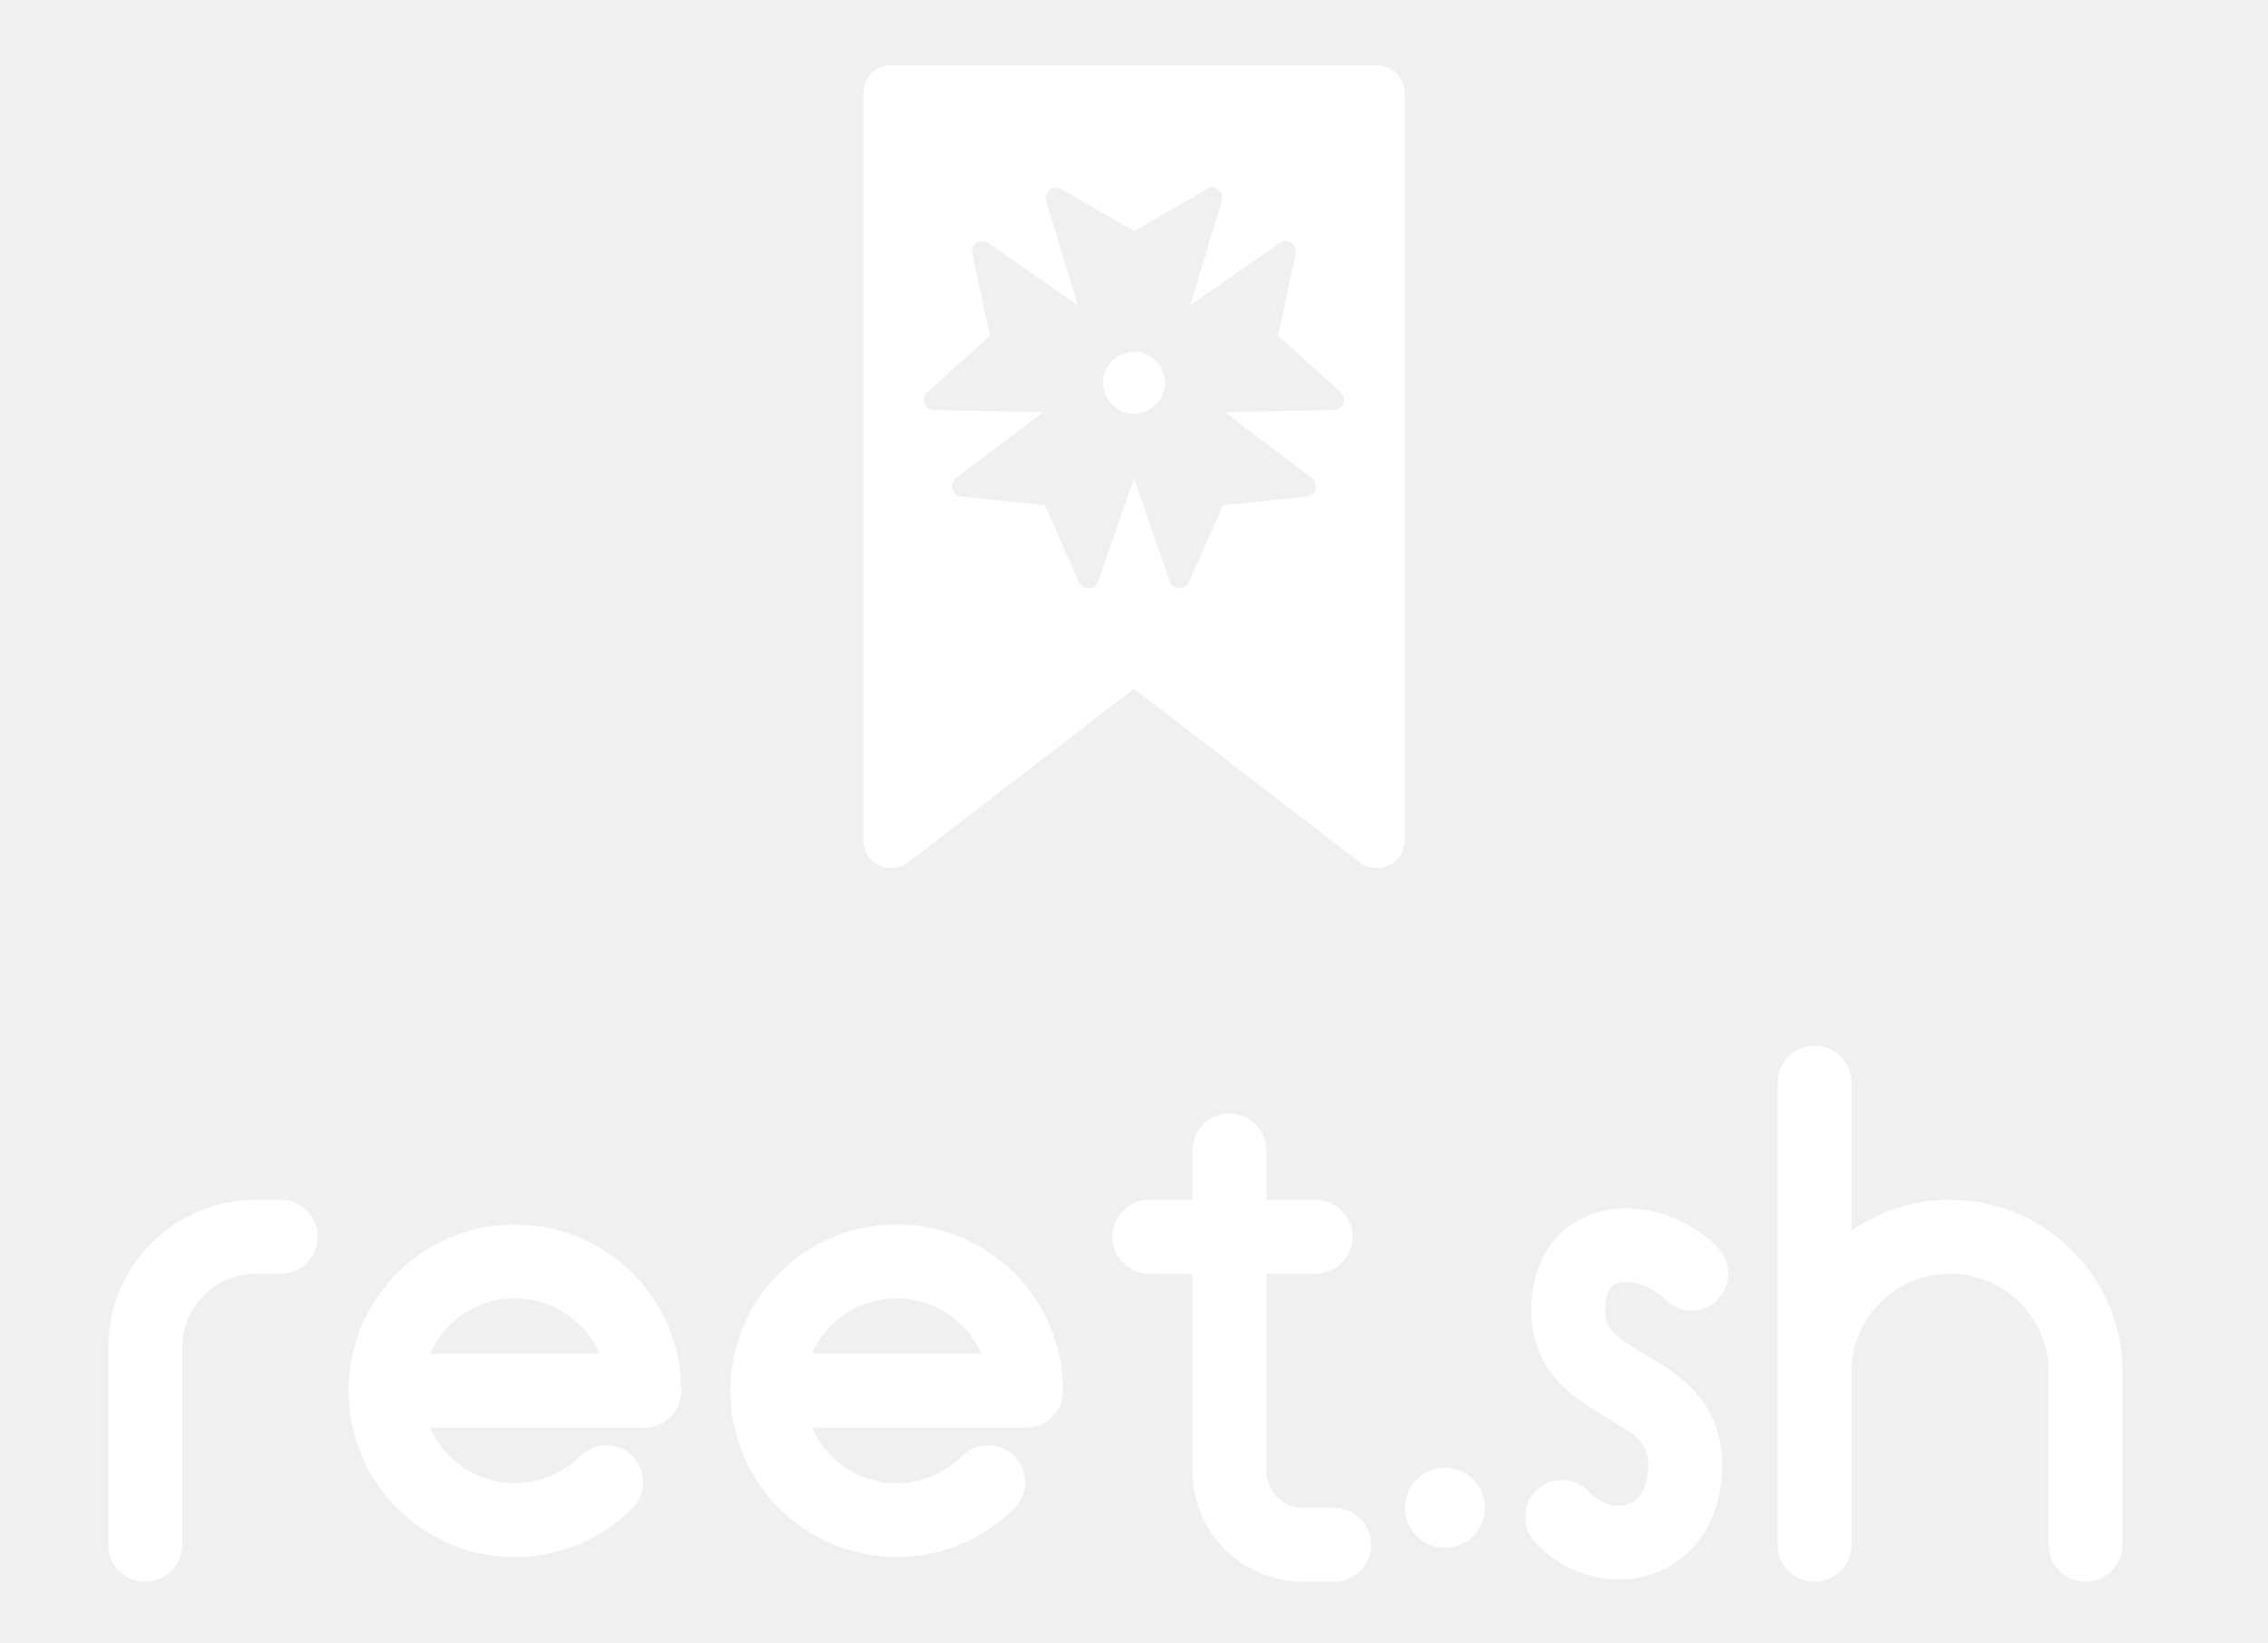
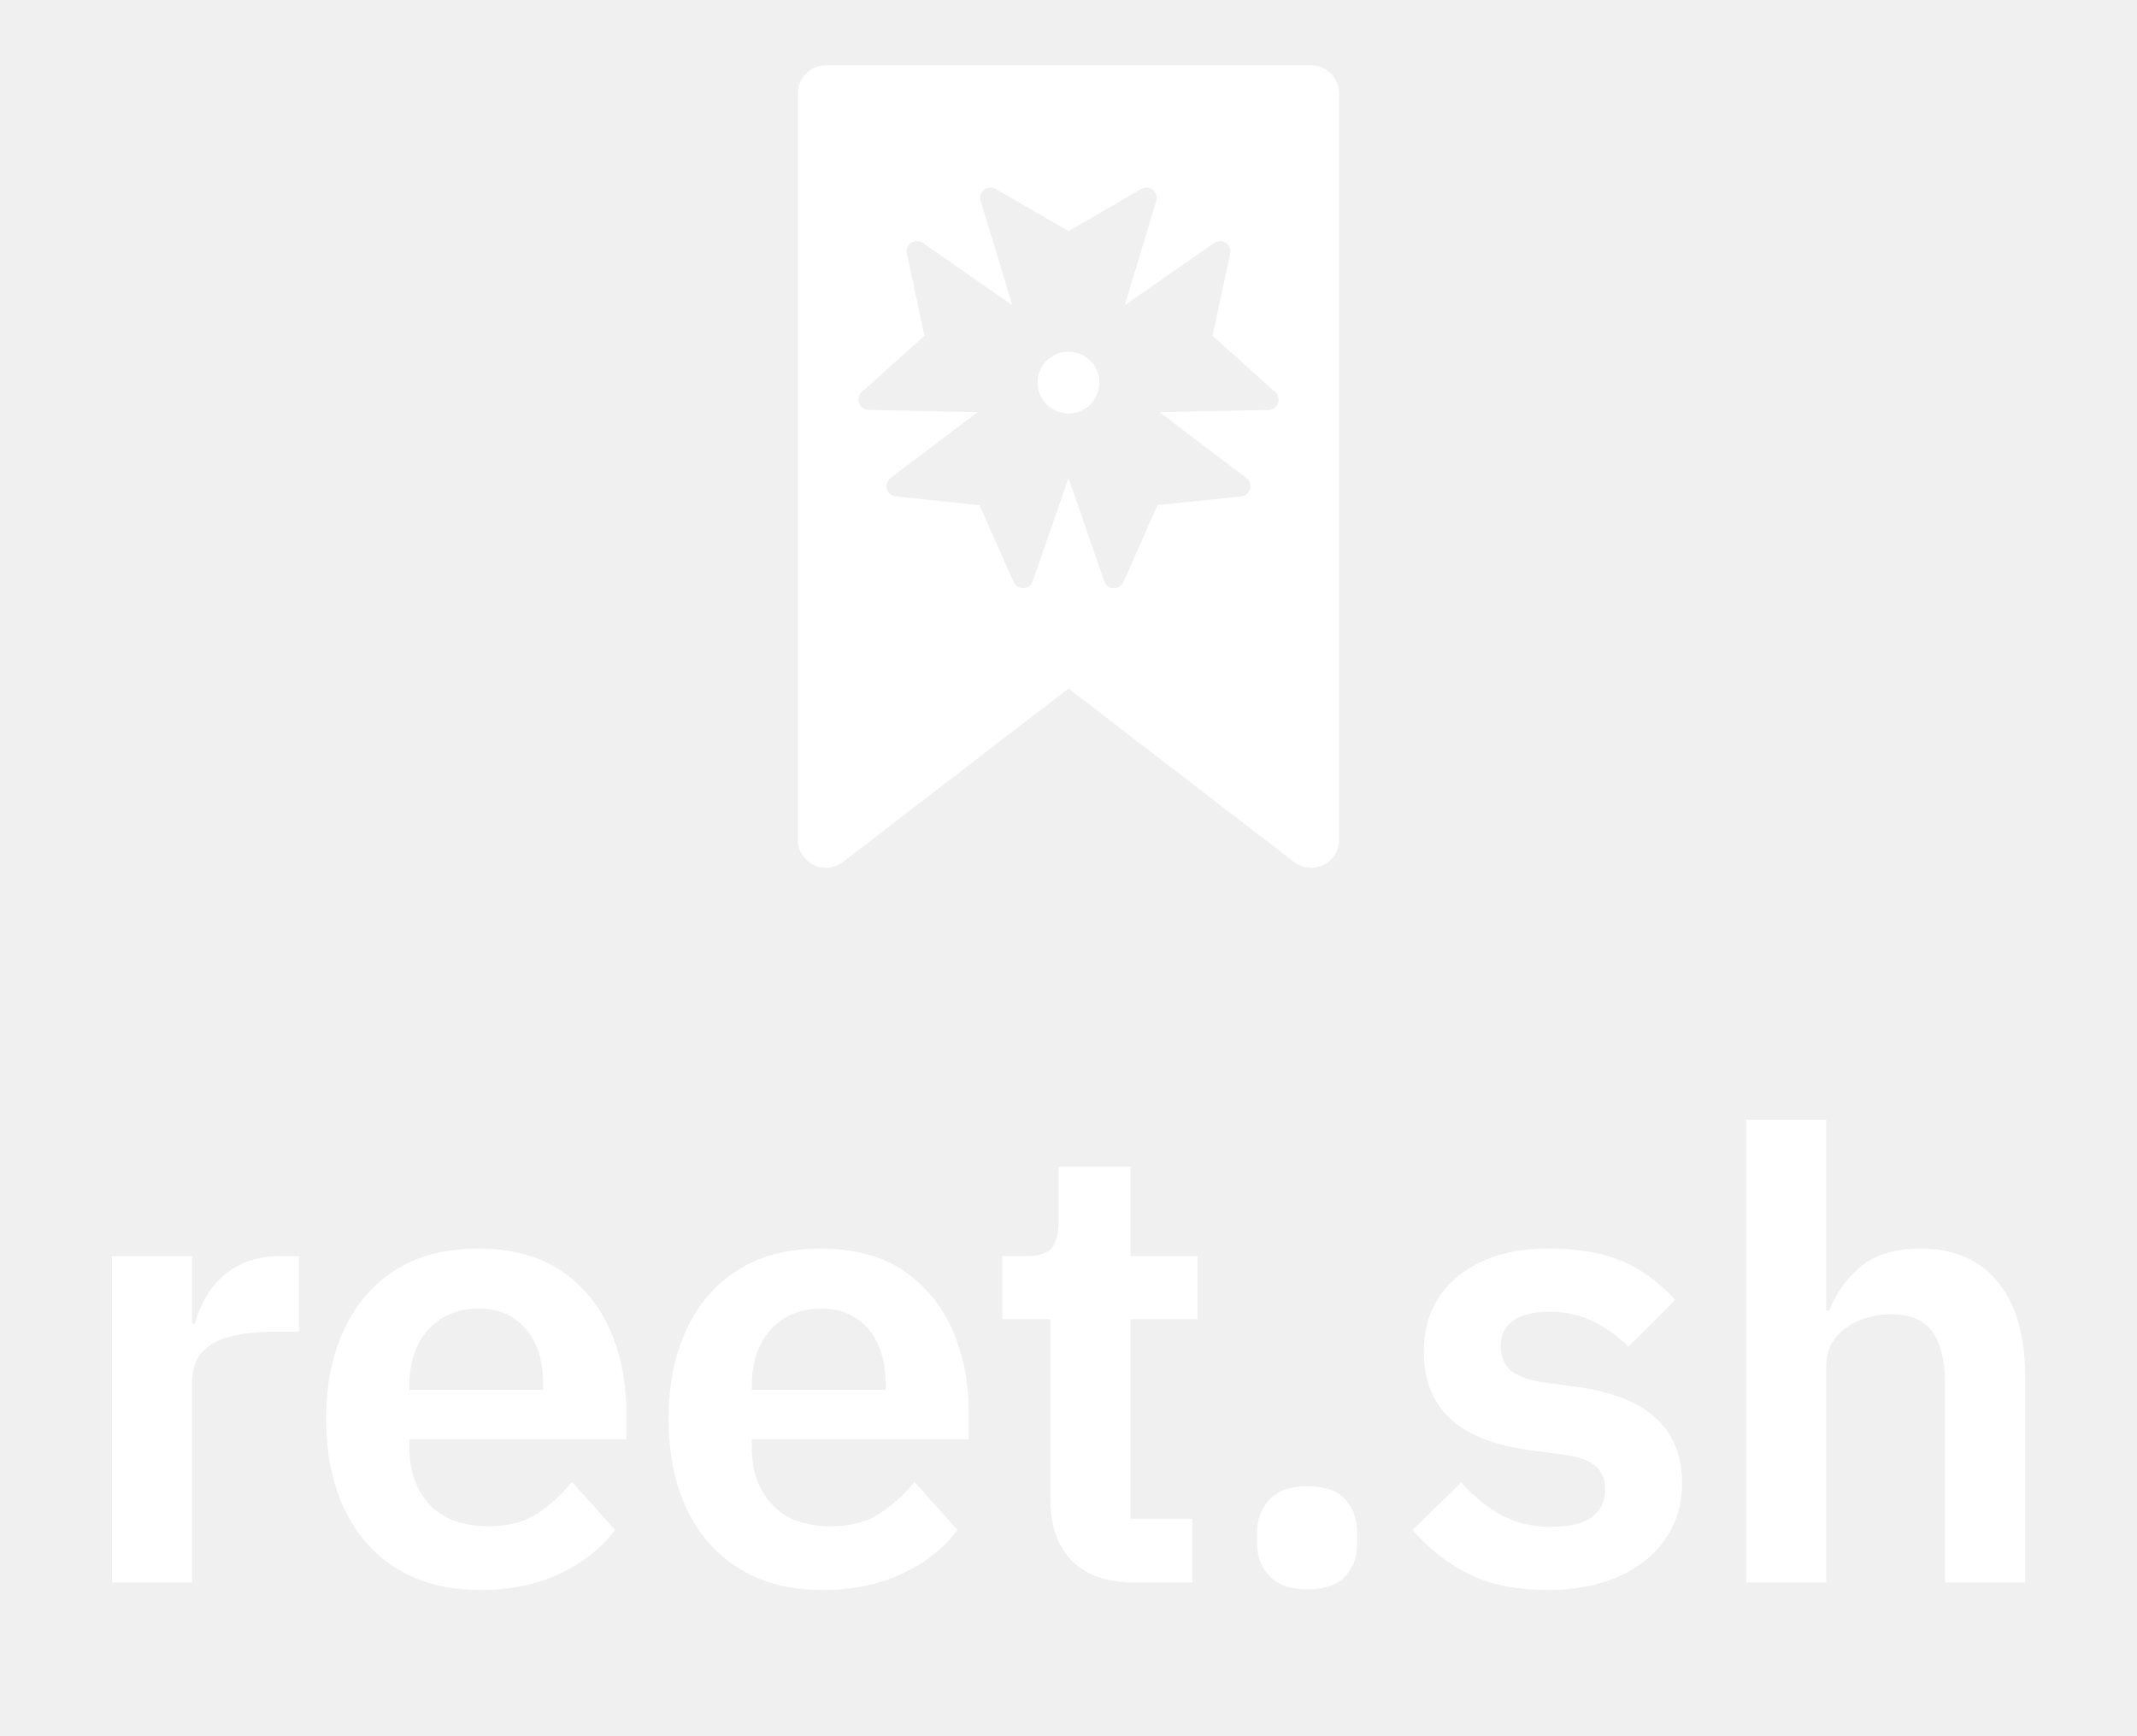
- <svg xmlns="http://www.w3.org/2000/svg" viewBox="0 0 243 176" role="img" aria-labelledby="t d">
-   <g id="icon" transform="translate(71.5,0)">
+ <svg xmlns="http://www.w3.org/2000/svg" viewBox="0 0 229 186" role="img" aria-labelledby="t d">
+   <g id="icon" transform="translate(64.5,0)">
    <mask id="rose-mono-light">
      <rect width="100" height="100" fill="#fff" />
      <g transform="translate(50,41) scale(0.44)">
        <path d="M-9,-12H9L19,-45L0,-34L-19,-45Z" transform="rotate(0)" fill="#000" stroke="#000" stroke-width="5" stroke-linejoin="round" />
        <path d="M-9,-12H9L19,-45L0,-34L-19,-45Z" transform="rotate(72)" fill="#000" stroke="#000" stroke-width="5" stroke-linejoin="round" />
        <path d="M-9,-12H9L19,-45L0,-34L-19,-45Z" transform="rotate(144)" fill="#000" stroke="#000" stroke-width="5" stroke-linejoin="round" />
        <path d="M-9,-12H9L19,-45L0,-34L-19,-45Z" transform="rotate(216)" fill="#000" stroke="#000" stroke-width="5" stroke-linejoin="round" />
        <path d="M-9,-12H9L19,-45L0,-34L-19,-45Z" transform="rotate(288)" fill="#000" stroke="#000" stroke-width="5" stroke-linejoin="round" />
        <circle r="13" fill="#000" />
        <circle r="7.5" fill="#fff" />
      </g>
    </mask>
    <path mask="url(#rose-mono-light)" fill="#ffffff" stroke="#ffffff" stroke-width="6" stroke-linejoin="round" d="M24,10H76V90L50,70L24,90Z" />
    <circle cx="50" cy="41" r="3.3" fill="#ffffff" />
  </g>
-   <g transform="translate(11.6,116) scale(0.33)">
-     <g id="wordmark" fill="none" stroke-width="24" stroke-linecap="round" stroke-linejoin="round">
-       <path stroke="#ffffff" d="M12,150V86A36,36 0 0 1 48,50H56 M90,100H174A42,42 0 1 0 161.7,129.7 M214,100H298A42,42 0 1 0 285.7,129.7 M364,22V126A24,24 0 0 0 388,150H398 M338,50H392" />
-       <circle fill="#ffffff" cx="434" cy="138" r="13" />
-       <path stroke="#ffffff" d="M514,62C502,49 474,47 474,74C474,101 512,96 512,124C512,151 486,156 472,141 M554,0V150M554,94A44,44 0 0 1 642,94V150" />
+   <g transform="translate(12.00,120) scale(0.3498)">
+     <g id="wordmark">
+       <path fill="#ffffff" d="M24.52 141.76H0V41.76H24.52V62.45H25.48Q26.82 57.09 29.98 52.39Q33.14 47.7 38.6 44.73Q44.06 41.76 51.92 41.76H57.28V64.94H49.62Q41.38 64.94 35.73 66.57Q30.08 68.2 27.3 71.55Q24.52 74.9 24.52 80.46Z M112.75 144.06Q98 144.06 87.46 137.64Q76.93 131.23 71.28 119.44Q65.62 107.66 65.62 91.57Q65.62 75.86 71.18 64.08Q76.74 52.3 87.08 45.88Q97.43 39.46 111.98 39.46Q127.69 39.46 137.75 46.36Q147.81 53.26 152.69 64.66Q157.58 76.05 157.58 89.85V97.89H91.1V100.38Q91.1 111.11 97.23 117.82Q103.36 124.52 115.43 124.52Q124.44 124.52 130.38 120.59Q136.31 116.67 140.91 110.92L154.13 125.67Q148 133.91 137.37 138.98Q126.74 144.06 112.75 144.06ZM112.37 57.85Q105.85 57.85 101.07 60.82Q96.28 63.79 93.69 69.06Q91.1 74.33 91.1 81.23V82.76H132.1V81.03Q132.1 73.95 129.8 68.87Q127.5 63.79 123.1 60.82Q118.69 57.85 112.37 57.85Z M217.65 144.06Q202.9 144.06 192.36 137.64Q181.82 131.23 176.17 119.44Q170.52 107.66 170.52 91.57Q170.52 75.86 176.08 64.08Q181.63 52.3 191.98 45.88Q202.32 39.46 216.88 39.46Q232.59 39.46 242.65 46.36Q252.7 53.26 257.59 64.66Q262.48 76.05 262.48 89.85V97.89H196V100.38Q196 111.11 202.13 117.82Q208.26 124.52 220.33 124.52Q229.33 124.52 235.27 120.59Q241.21 116.67 245.81 110.92L259.03 125.67Q252.9 133.91 242.26 138.98Q231.63 144.06 217.65 144.06ZM217.26 57.85Q210.75 57.85 205.96 60.82Q201.17 63.79 198.59 69.06Q196 74.33 196 81.23V82.76H237V81.03Q237 73.95 234.7 68.87Q232.4 63.79 227.99 60.82Q223.59 57.85 217.26 57.85Z M330.97 141.76H313.35Q300.7 141.76 294.1 135.15Q287.49 128.54 287.49 116.28V61.11H272.74V41.76H280.4Q285.95 41.76 287.97 39.18Q289.98 36.59 289.98 31.42V14.37H312.01V41.76H332.51V61.11H312.01V122.22H330.97Z" />
+       <path fill="#ffffff" d="M366.14 143.87Q358.48 143.87 354.64 139.85Q350.81 135.82 350.81 129.89V126.44Q350.81 120.31 354.64 116.28Q358.48 112.26 366.14 112.26Q374.18 112.26 377.82 116.28Q381.46 120.31 381.46 126.44V129.89Q381.46 135.82 377.82 139.85Q374.18 143.87 366.14 143.87Z M439.81 144.06Q425.44 144.06 415.67 139.18Q405.9 134.29 398.43 125.67L413.37 111.11Q418.93 117.43 425.54 121.07Q432.15 124.71 440.77 124.71Q449.58 124.71 453.51 121.65Q457.43 118.58 457.43 113.22Q457.43 108.81 454.66 106.23Q451.88 103.64 445.17 102.68L435.21 101.34Q424.48 100 417.01 96.36Q409.54 92.72 405.71 86.4Q401.88 80.08 401.88 71.07Q401.88 56.51 412.32 47.99Q422.76 39.46 439.81 39.46Q449.58 39.46 456.57 41.28Q463.56 43.1 468.93 46.65Q474.29 50.19 478.89 55.17L464.52 69.54Q460.11 64.94 453.98 61.88Q447.85 58.81 440.57 58.81Q432.91 58.81 429.18 61.59Q425.44 64.37 425.44 69.16Q425.44 74.14 428.41 76.72Q431.38 79.31 438.47 80.46L448.62 81.8Q465.1 84.1 473.05 91.48Q481 98.85 481 111.3Q481 120.88 475.92 128.35Q470.84 135.82 461.55 139.94Q452.26 144.06 439.81 144.06Z M500.64 141.76V0H525.16V58.43H526.12Q529.19 50.38 535.8 44.92Q542.41 39.46 554.09 39.46Q569.42 39.46 577.75 49.71Q586.08 59.96 586.08 78.54V141.76H561.56V81.03Q561.56 70.5 557.73 65.04Q553.9 59.58 545.09 59.58Q540.11 59.58 535.51 61.4Q530.91 63.22 528.04 66.76Q525.16 70.31 525.16 75.67V141.76Z" />
    </g>
  </g>
</svg>
